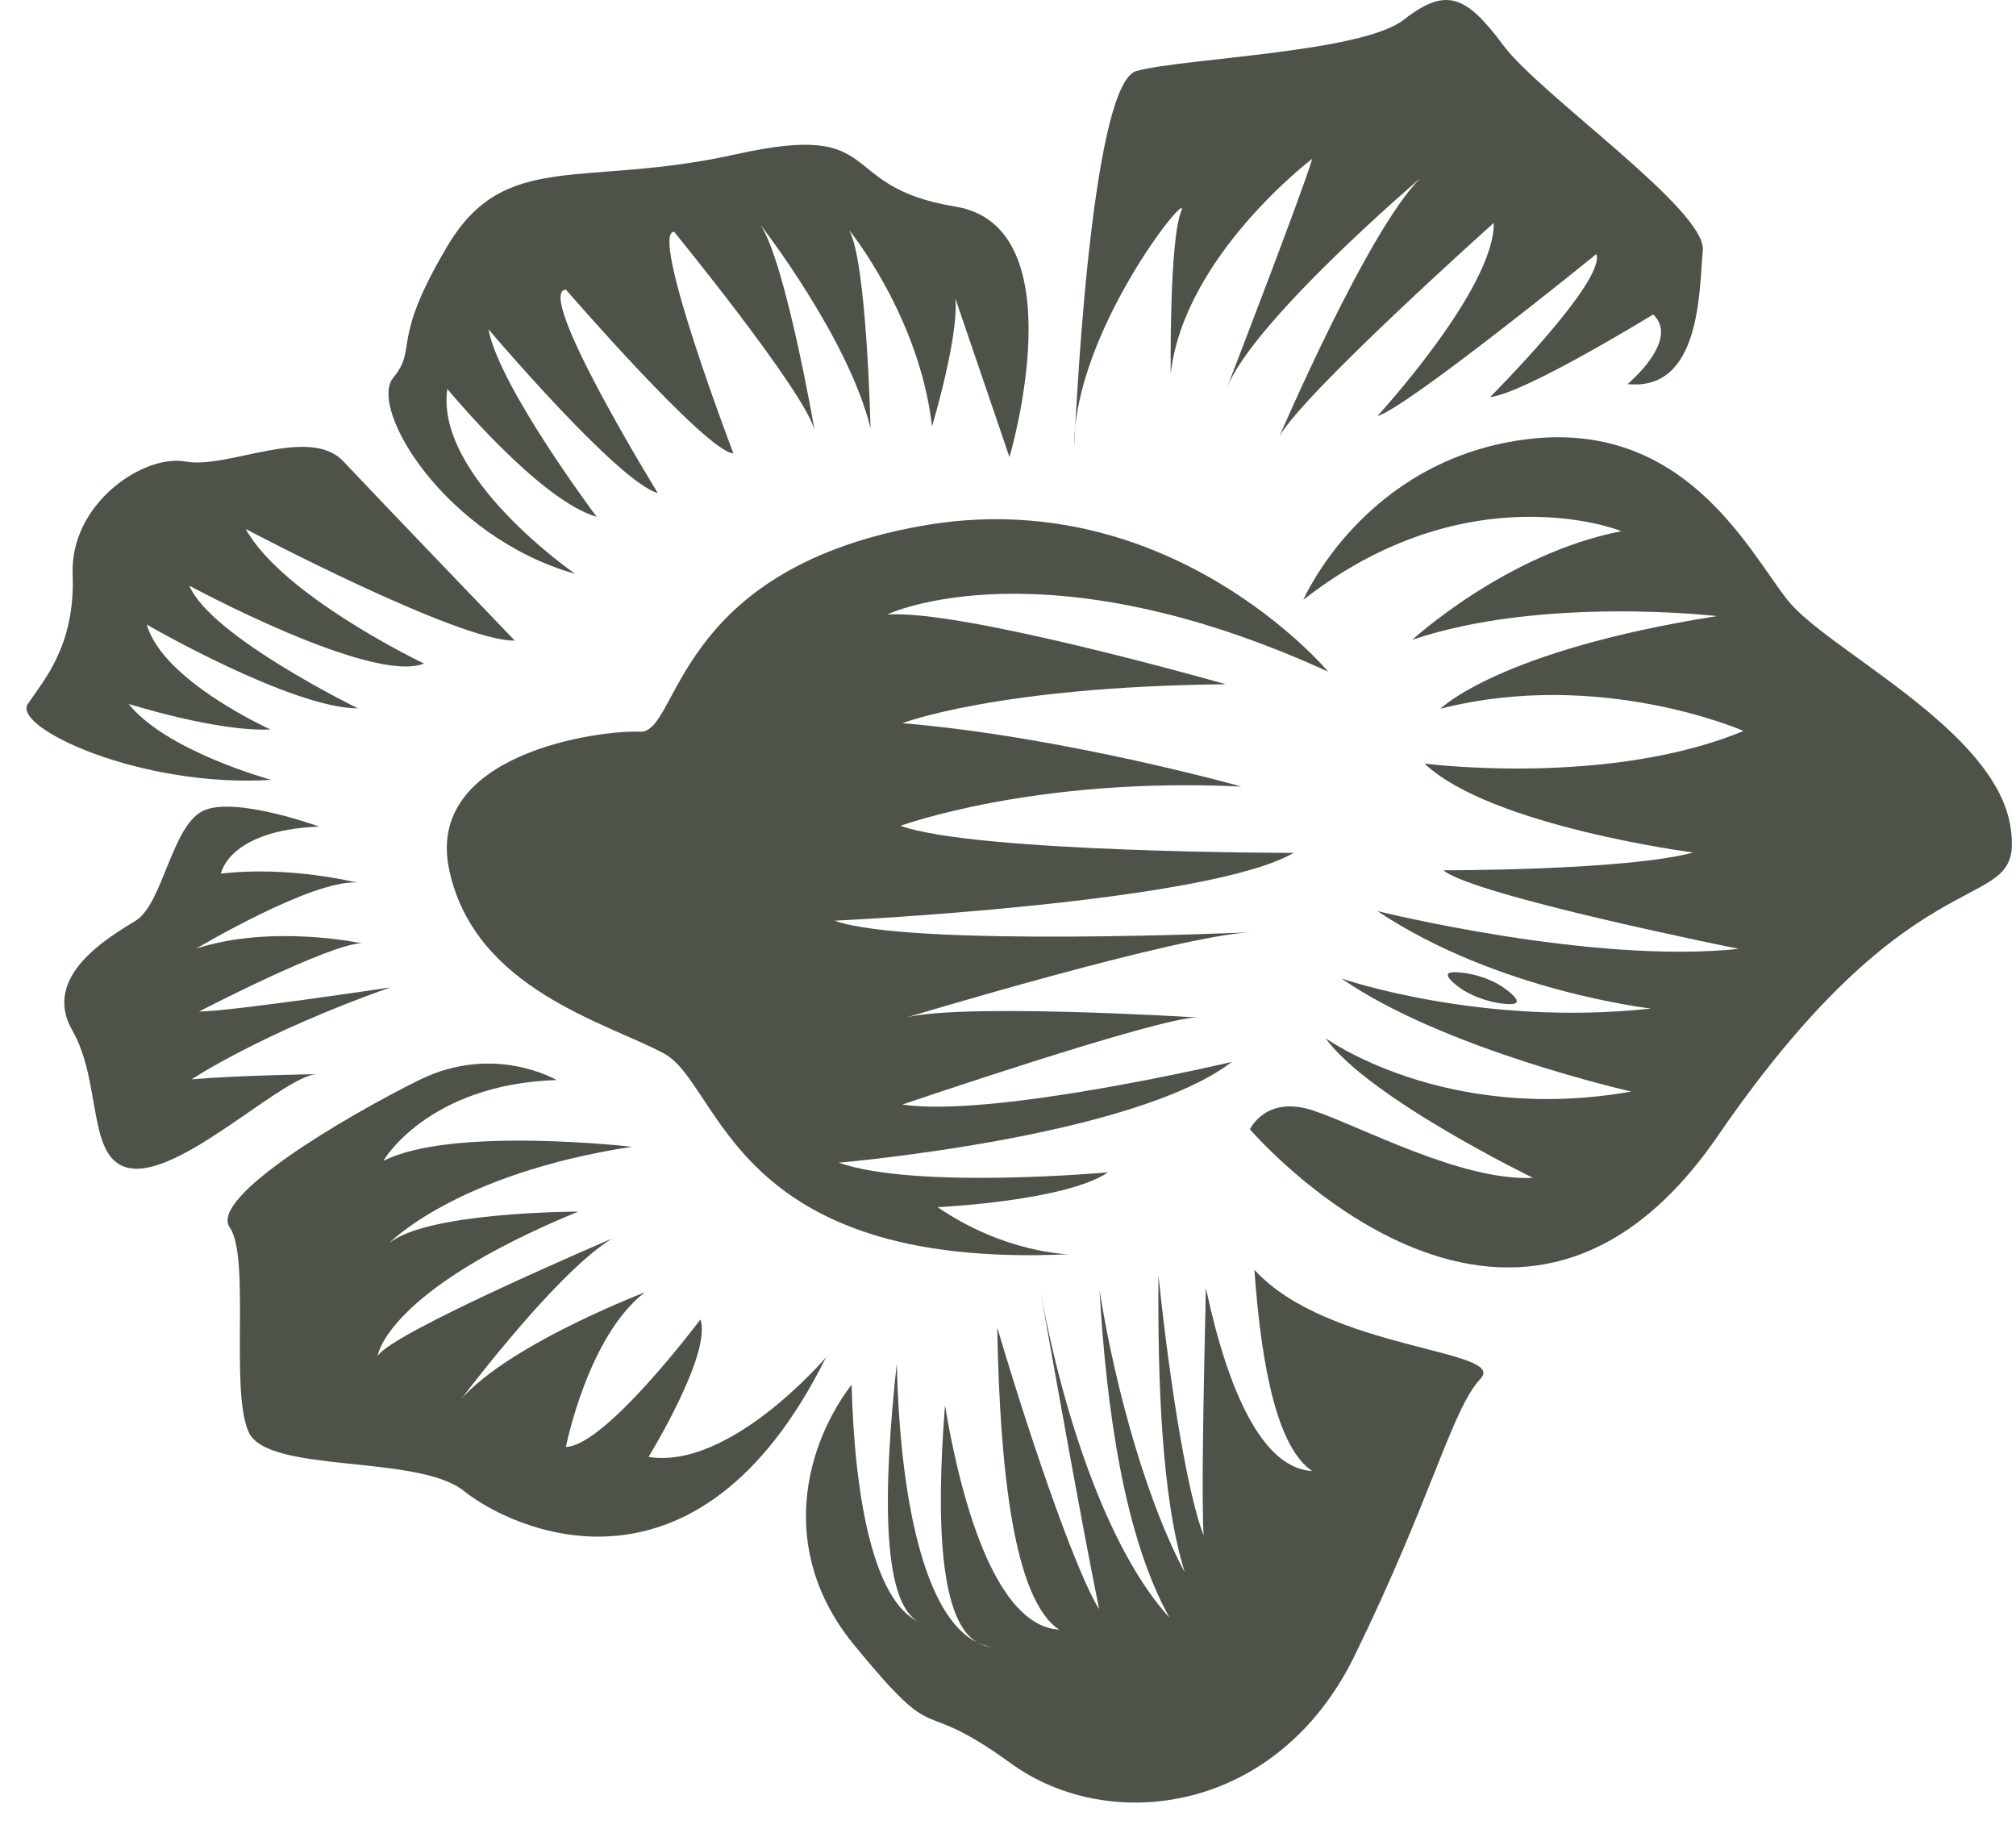
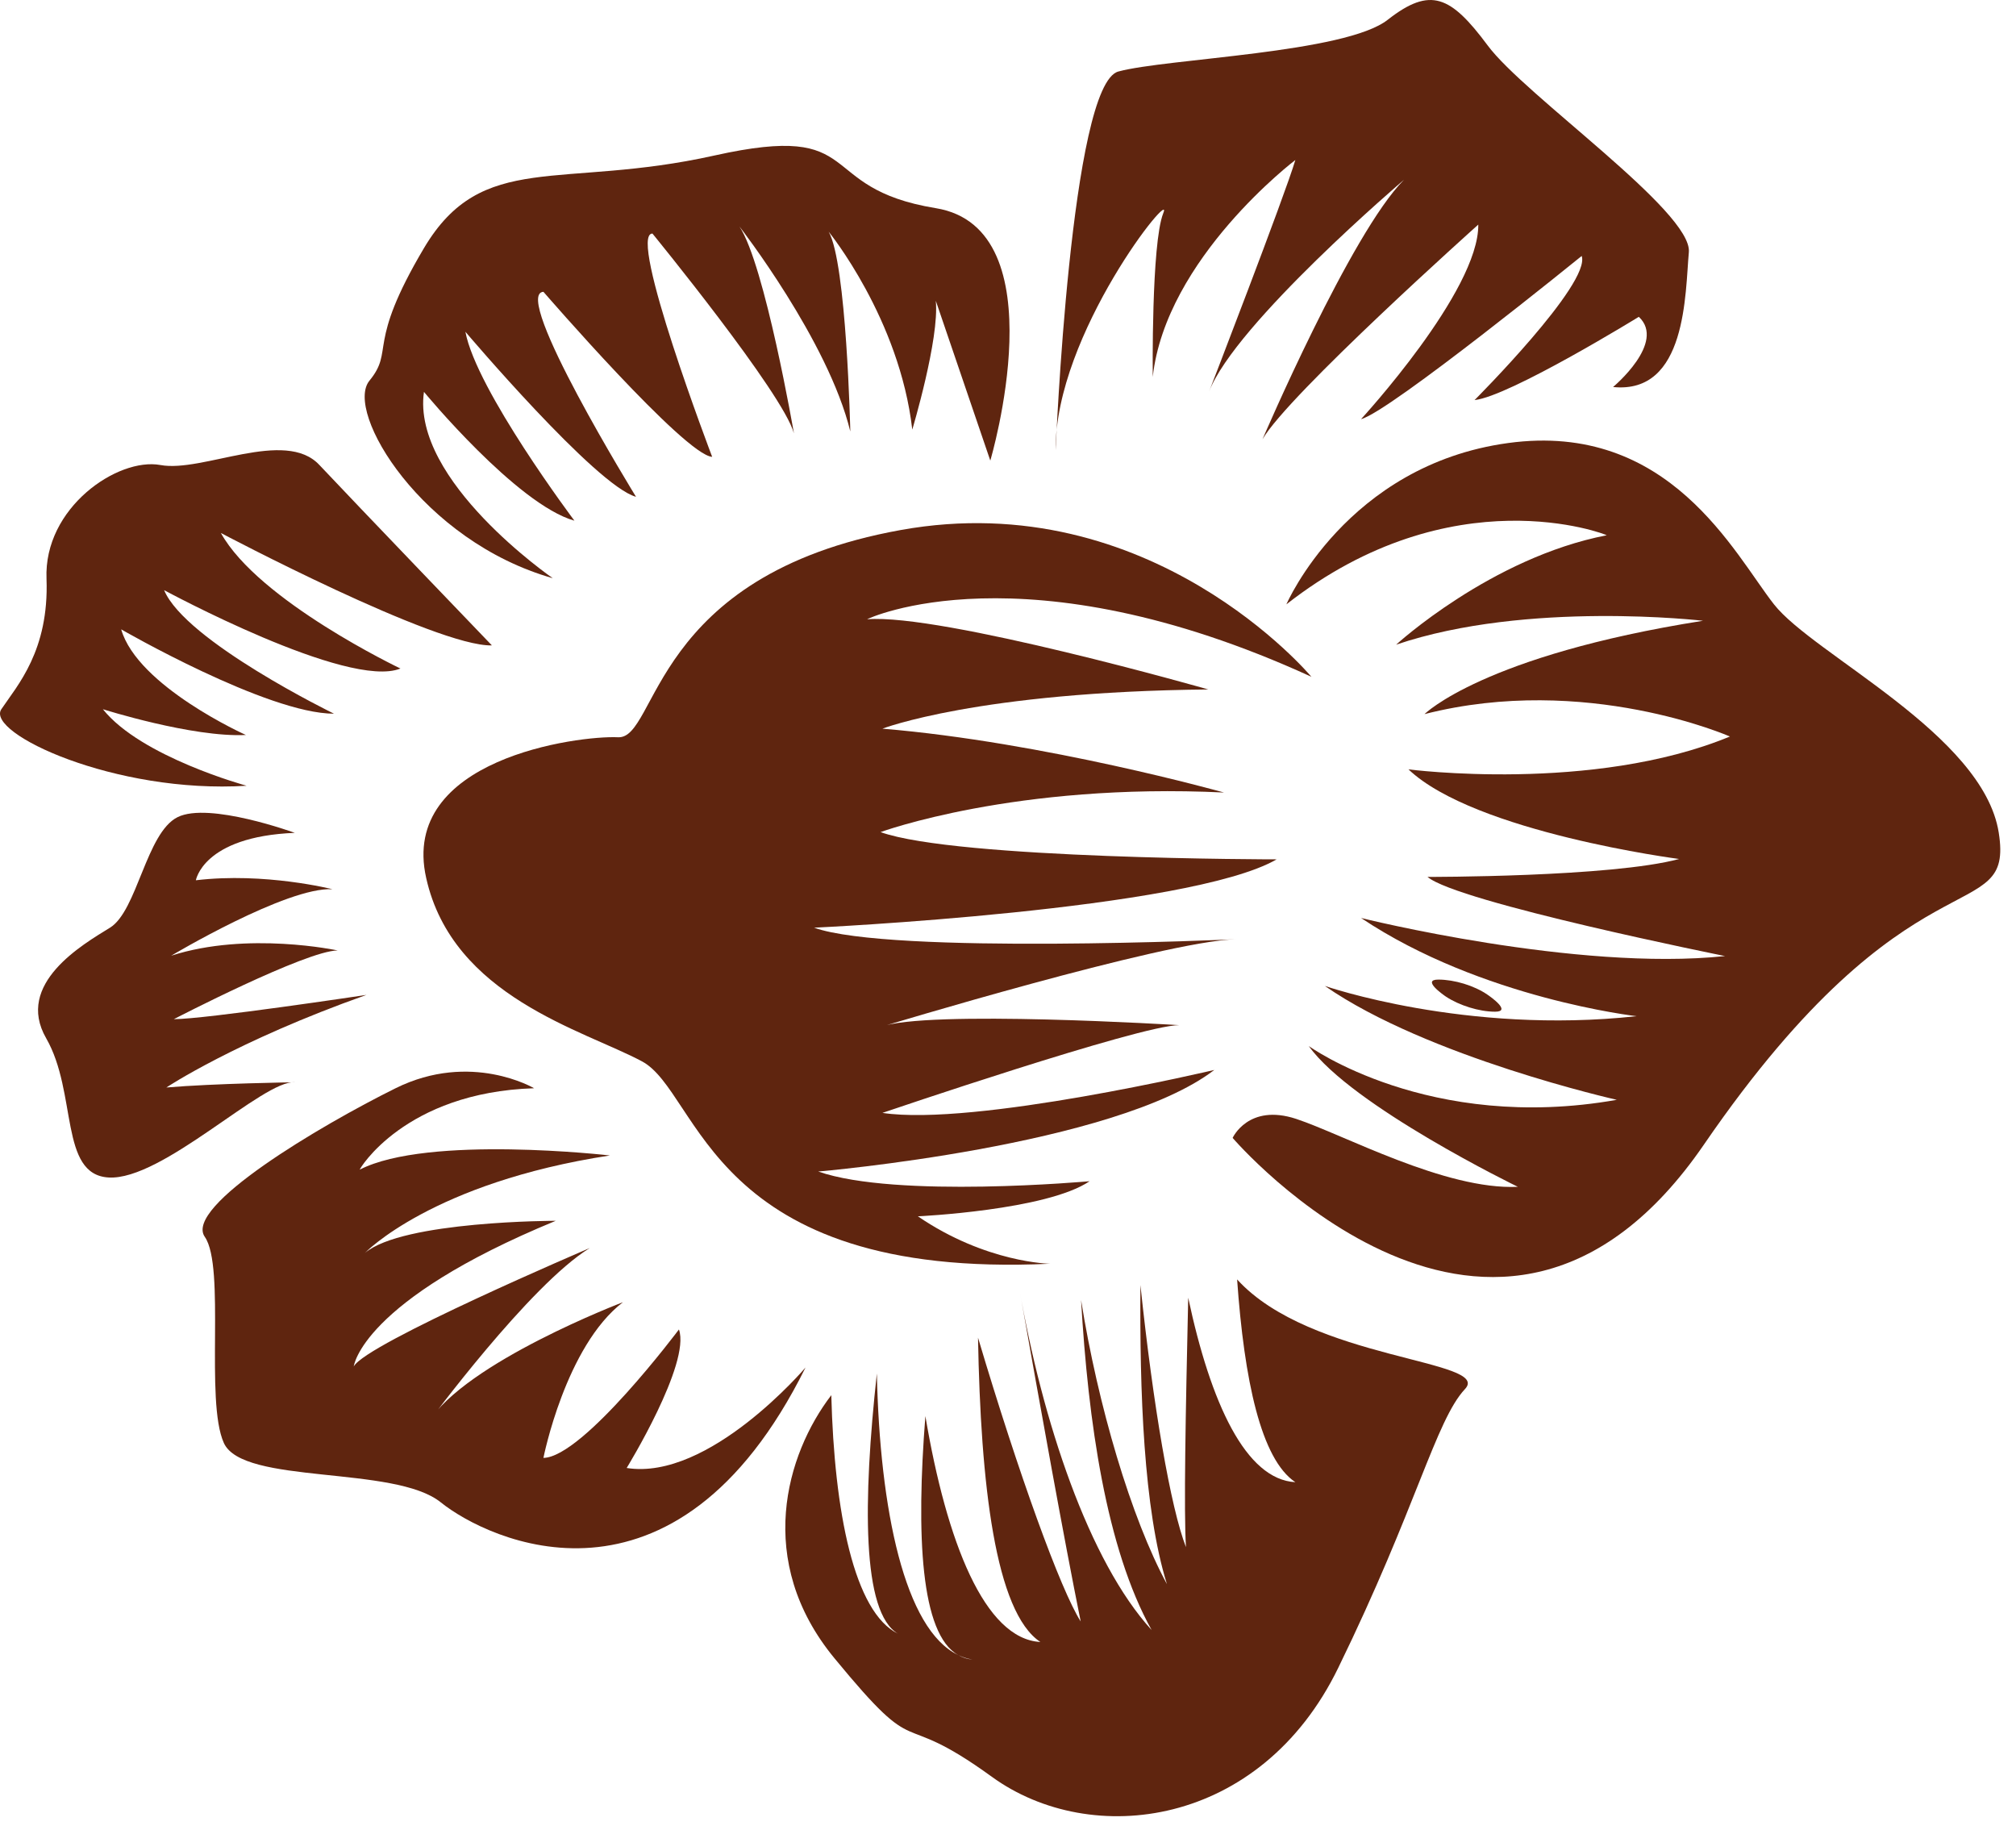
- <svg xmlns="http://www.w3.org/2000/svg" width="66" height="60" viewBox="0 0 66 60" fill="none">
-   <path d="M41.067 41.569C41.298 44.845 41.844 47.417 42.96 48.157C41.346 48.072 40.206 45.585 39.478 42.164C39.393 45.949 39.333 49.115 39.405 50.268C38.908 48.994 38.338 45.67 37.925 41.752C37.901 45.197 38.022 49.018 38.786 51.469C37.622 49.322 36.542 45.658 35.996 42.237C36.227 46.18 36.809 50.304 38.289 52.961C36.251 50.729 34.734 46.18 33.982 41.824C34.71 45.925 35.426 49.916 35.984 52.682C35.329 51.651 33.97 47.902 32.648 43.462C32.733 48.218 33.206 52.379 34.674 53.349C32.866 53.252 31.629 50.11 30.937 46.01C30.634 49.88 30.779 53.095 32.005 53.774C32.15 53.847 32.308 53.895 32.466 53.92C32.296 53.908 32.15 53.859 32.005 53.774C30.258 52.949 29.457 49.043 29.36 44.627C28.911 48.739 28.863 52.403 30.052 53.083C28.62 52.391 27.977 49.115 27.88 45.33C26.412 47.247 25.381 50.717 27.977 53.871C30.889 57.414 29.87 55.388 33.097 57.729C36.324 60.071 41.832 59.379 44.355 54.187C46.891 48.994 47.522 46.155 48.468 45.136C49.39 44.178 43.457 44.202 41.067 41.569Z" fill="#4E534A" />
-   <path d="M49.45 32.871C49.996 32.871 49.305 32.386 49.196 32.313C48.771 32.022 48.128 31.828 47.606 31.828C47.06 31.828 47.752 32.313 47.861 32.386C48.286 32.665 48.929 32.871 49.45 32.871Z" fill="#4E534A" />
-   <path d="M42.669 19.635C42.669 19.635 44.622 15.11 49.875 14.394C55.116 13.678 57.227 17.997 58.513 19.635C59.799 21.273 65.307 23.857 65.816 27.048C66.326 30.238 62.989 27.351 56.244 37.178C49.511 47.005 40.922 36.971 40.922 36.971C40.922 36.971 41.431 35.843 42.984 36.353C44.525 36.862 47.825 38.67 50.19 38.561C50.19 38.561 44.792 35.94 43.397 33.987C43.397 33.987 47.303 36.814 53.405 35.734C53.405 35.734 47.255 34.351 43.918 32.034C43.918 32.034 48.492 33.623 54.048 33.017C54.048 33.017 49.014 32.446 45.095 29.826C45.095 29.826 52.095 31.573 56.924 31.063C56.924 31.063 48.225 29.316 47.255 28.491C47.255 28.491 53.223 28.503 55.431 27.909C55.431 27.909 48.795 27.048 46.636 24.997C46.636 24.997 52.617 25.774 57.081 23.93C57.081 23.93 52.398 21.867 47.157 23.202C47.157 23.202 49.062 21.297 56.208 20.169C56.208 20.169 50.494 19.502 46.235 20.945C46.235 20.945 49.317 18.119 53.078 17.391C53.066 17.366 48.067 15.413 42.669 19.635Z" fill="#4E534A" />
-   <path d="M43.482 21.989C43.482 21.989 38.277 15.753 30.137 17.221C21.996 18.689 22.251 24.015 20.953 23.954C19.655 23.893 13.844 24.658 14.717 28.528C15.578 32.386 19.825 33.465 21.729 34.484C23.634 35.504 23.901 41.582 34.989 41.06C34.989 41.06 32.915 41.036 30.695 39.519C30.695 39.519 34.88 39.325 36.275 38.379C36.275 38.379 29.991 38.949 27.455 38.063C27.455 38.063 37.1 37.238 40.327 34.764C40.327 34.764 32.526 36.608 29.542 36.159C29.542 36.159 37.913 33.308 39.187 33.308C39.187 33.308 30.937 32.798 29.481 33.368C29.481 33.368 38.677 30.578 41.019 30.517C41.019 30.517 29.797 31.027 27.322 30.141C27.322 30.141 39.502 29.571 42.353 27.921C42.353 27.921 31.956 27.921 29.481 27.035C29.481 27.035 33.861 25.422 40.643 25.75C40.643 25.75 34.807 24.112 29.542 23.675C29.542 23.675 32.648 22.474 40.133 22.401C40.133 22.401 31.459 19.926 29.045 20.12C29.045 20.108 34.128 17.706 43.482 21.989Z" fill="#4E534A" />
-   <path d="M35.171 14.625C35.171 14.625 35.657 2.735 37.209 2.323C38.774 1.898 44.598 1.728 45.969 0.637C47.352 -0.443 48.007 -0.14 49.208 1.474C50.409 3.099 55.868 6.872 55.747 8.195C55.626 9.517 55.686 12.817 53.284 12.574C53.284 12.574 55.019 11.131 54.121 10.294C54.121 10.294 49.924 12.878 48.783 12.999C48.783 12.999 52.568 9.214 52.265 8.316C52.265 8.316 46.017 13.387 45.095 13.618C45.095 13.618 48.929 9.456 48.904 7.297C48.904 7.297 42.717 12.829 41.892 14.273C41.892 14.273 44.768 7.564 46.49 5.841C46.49 5.841 41.007 10.512 40.157 12.72C40.157 12.72 42.62 6.351 42.96 5.198C42.96 5.198 38.75 8.389 38.326 12.247C38.326 12.247 38.277 7.916 38.665 6.933C39.066 5.987 35.135 10.852 35.171 14.625Z" fill="#4E534A" />
-   <path d="M10.447 27.06C10.447 27.06 7.656 26.041 6.637 26.55C5.618 27.06 5.327 29.595 4.441 30.141C3.556 30.687 1.348 31.961 2.367 33.732C3.386 35.504 2.791 38.16 4.393 38.258C6.14 38.367 9.427 35.079 10.447 35.164C10.447 35.164 7.826 35.2 6.273 35.334C6.273 35.334 8.53 33.829 12.776 32.325C12.776 32.325 7.535 33.114 6.516 33.114C6.516 33.114 10.823 30.881 11.842 30.881C11.842 30.881 8.918 30.25 6.431 31.051C6.431 31.051 10.192 28.807 11.672 28.892C11.672 28.892 9.476 28.334 7.232 28.601C7.232 28.625 7.438 27.181 10.447 27.06Z" fill="#4E534A" />
-   <path d="M16.852 20.97C16.852 20.97 12.376 16.311 11.247 15.11C10.131 13.909 7.45 15.365 6.079 15.11C4.696 14.855 2.282 16.493 2.379 18.81C2.464 21.139 1.433 22.268 0.911 23.044C0.389 23.821 4.611 25.798 8.882 25.531C8.882 25.531 5.448 24.597 4.211 23.044C4.211 23.044 7.122 23.966 8.857 23.881C8.857 23.881 5.339 22.304 4.805 20.448C4.805 20.448 9.549 23.19 11.72 23.19C11.72 23.19 6.892 20.836 6.2 19.174C6.2 19.174 12.181 22.413 13.88 21.722C13.88 21.722 9.27 19.526 8.044 17.318C8.044 17.318 15.044 21.018 16.852 20.97Z" fill="#4E534A" />
-   <path d="M18.223 35.358C18.223 35.358 16.173 34.145 13.722 35.358C11.271 36.571 6.831 39.204 7.523 40.186C8.202 41.169 7.523 45.512 8.141 46.883C8.76 48.254 13.686 47.599 15.19 48.812C16.694 50.025 22.797 52.986 27.043 44.433C27.043 44.433 23.913 48.121 21.232 47.696C21.232 47.696 23.318 44.299 22.93 43.195C22.93 43.195 19.824 47.344 18.526 47.368C18.526 47.368 19.242 43.741 21.11 42.309C21.11 42.309 15.979 44.263 14.778 46.228C14.778 46.228 18.077 41.752 20.031 40.55C20.031 40.55 12.752 43.656 12.363 44.396C12.363 44.396 12.594 42.273 18.927 39.665C18.927 39.665 13.965 39.665 12.727 40.708C12.727 40.708 14.911 38.427 20.686 37.542C20.686 37.542 14.778 36.862 12.557 38.003C12.533 38.003 14.013 35.491 18.223 35.358Z" fill="#4E534A" />
-   <path d="M33.048 14.964C33.048 14.964 35.293 7.418 31.277 6.763C27.261 6.108 29.093 3.936 24.083 5.053C19.072 6.169 16.537 4.871 14.644 8.061C12.752 11.252 13.698 11.361 12.873 12.368C12.048 13.375 14.584 17.585 18.83 18.786C18.83 18.786 14.232 15.619 14.644 12.732C14.644 12.732 17.653 16.384 19.533 16.918C19.533 16.918 16.343 12.671 15.991 10.779C15.991 10.779 20.237 15.789 21.535 16.141C21.535 16.141 17.471 9.541 18.526 9.481C18.526 9.481 23.124 14.794 24.01 14.843C24.01 14.843 21.244 7.588 22.069 7.588C22.069 7.588 26.315 12.781 26.667 14.079C26.667 14.079 25.721 8.595 24.896 7.358C24.896 7.358 27.783 11.07 28.499 14.018C28.499 14.018 28.377 8.534 27.795 7.527C27.795 7.527 30.1 10.354 30.513 13.957C30.513 13.957 31.398 11.009 31.277 9.772L33.048 14.964Z" fill="#4E534A" />
+ <svg xmlns="http://www.w3.org/2000/svg" width="54" height="49" viewBox="0 0 54 49" fill="none">
+   <path d="M33.137 34.265C33.327 36.965 33.777 39.085 34.697 39.695C33.367 39.625 32.427 37.575 31.827 34.755C31.757 37.875 31.707 40.485 31.767 41.435C31.357 40.385 30.887 37.645 30.547 34.415C30.527 37.255 30.627 40.405 31.257 42.425C30.297 40.655 29.407 37.635 28.957 34.815C29.147 38.065 29.627 41.465 30.847 43.655C29.167 41.815 27.917 38.065 27.297 34.475C27.897 37.855 28.487 41.145 28.947 43.425C28.407 42.575 27.287 39.485 26.197 35.825C26.267 39.745 26.657 43.175 27.867 43.975C26.377 43.895 25.357 41.305 24.787 37.925C24.537 41.115 24.657 43.765 25.667 44.325C25.787 44.385 25.917 44.425 26.047 44.445C25.907 44.435 25.787 44.395 25.667 44.325C24.227 43.645 23.567 40.425 23.487 36.785C23.117 40.175 23.077 43.195 24.057 43.755C22.877 43.185 22.347 40.485 22.267 37.365C21.057 38.945 20.207 41.805 22.347 44.405C24.747 47.325 23.907 45.655 26.567 47.585C29.227 49.515 33.767 48.945 35.847 44.665C37.937 40.385 38.457 38.045 39.237 37.205C39.997 36.415 35.107 36.435 33.137 34.265Z" fill="#5F250F" />
+   <path d="M40.047 27.095C40.496 27.095 39.926 26.695 39.837 26.635C39.486 26.395 38.956 26.235 38.526 26.235C38.077 26.235 38.647 26.635 38.736 26.695C39.087 26.925 39.617 27.095 40.047 27.095Z" fill="#5F250F" />
+   <path d="M34.457 16.185C34.457 16.185 36.067 12.455 40.397 11.865C44.717 11.275 46.457 14.835 47.517 16.185C48.577 17.535 53.117 19.665 53.537 22.295C53.957 24.925 51.207 22.545 45.647 30.645C40.097 38.745 33.017 30.475 33.017 30.475C33.017 30.475 33.437 29.545 34.717 29.965C35.987 30.385 38.707 31.875 40.657 31.785C40.657 31.785 36.207 29.625 35.057 28.015C35.057 28.015 38.277 30.345 43.307 29.455C43.307 29.455 38.237 28.315 35.487 26.405C35.487 26.405 39.257 27.715 43.837 27.215C43.837 27.215 39.687 26.745 36.457 24.585C36.457 24.585 42.227 26.025 46.207 25.605C46.207 25.605 39.037 24.165 38.237 23.485C38.237 23.485 43.157 23.495 44.977 23.005C44.977 23.005 39.507 22.295 37.727 20.605C37.727 20.605 42.657 21.245 46.337 19.725C46.337 19.725 42.477 18.025 38.157 19.125C38.157 19.125 39.727 17.555 45.617 16.625C45.617 16.625 40.907 16.075 37.397 17.265C37.397 17.265 39.937 14.935 43.037 14.335C43.027 14.315 38.907 12.705 34.457 16.185Z" fill="#5F250F" />
+   <path d="M35.126 18.125C35.126 18.125 30.836 12.985 24.126 14.195C17.416 15.405 17.626 19.795 16.556 19.745C15.486 19.695 10.696 20.325 11.416 23.515C12.126 26.695 15.626 27.585 17.196 28.425C18.766 29.265 18.986 34.275 28.126 33.845C28.126 33.845 26.416 33.825 24.586 32.575C24.586 32.575 28.036 32.415 29.186 31.635C29.186 31.635 24.006 32.105 21.916 31.375C21.916 31.375 29.866 30.695 32.526 28.655C32.526 28.655 26.096 30.175 23.636 29.805C23.636 29.805 30.536 27.455 31.586 27.455C31.586 27.455 24.786 27.035 23.586 27.505C23.586 27.505 31.166 25.205 33.096 25.155C33.096 25.155 23.846 25.575 21.806 24.845C21.806 24.845 31.846 24.375 34.196 23.015C34.196 23.015 25.626 23.015 23.586 22.285C23.586 22.285 27.196 20.955 32.786 21.225C32.786 21.225 27.976 19.875 23.636 19.515C23.636 19.515 26.196 18.525 32.366 18.465C32.366 18.465 25.216 16.425 23.226 16.585C23.226 16.575 27.416 14.595 35.126 18.125Z" fill="#5F250F" />
+   <path d="M28.277 12.055C28.277 12.055 28.677 2.255 29.957 1.915C31.247 1.565 36.047 1.425 37.177 0.525C38.317 -0.365 38.857 -0.115 39.847 1.215C40.837 2.555 45.337 5.665 45.237 6.755C45.137 7.845 45.187 10.565 43.207 10.365C43.207 10.365 44.637 9.175 43.897 8.485C43.897 8.485 40.437 10.615 39.497 10.715C39.497 10.715 42.617 7.595 42.367 6.855C42.367 6.855 37.217 11.035 36.457 11.225C36.457 11.225 39.617 7.795 39.597 6.015C39.597 6.015 34.497 10.575 33.817 11.765C33.817 11.765 36.187 6.235 37.607 4.815C37.607 4.815 33.087 8.665 32.387 10.485C32.387 10.485 34.417 5.235 34.697 4.285C34.697 4.285 31.227 6.915 30.877 10.095C30.877 10.095 30.837 6.525 31.157 5.715C31.487 4.935 28.247 8.945 28.277 12.055Z" fill="#5F250F" />
+   <path d="M7.896 22.305C7.896 22.305 5.596 21.465 4.756 21.885C3.916 22.305 3.676 24.395 2.946 24.845C2.216 25.295 0.396 26.345 1.236 27.805C2.076 29.265 1.586 31.455 2.906 31.535C4.346 31.625 7.056 28.915 7.896 28.985C7.896 28.985 5.736 29.015 4.456 29.125C4.456 29.125 6.316 27.885 9.816 26.645C9.816 26.645 5.496 27.295 4.656 27.295C4.656 27.295 8.206 25.455 9.046 25.455C9.046 25.455 6.636 24.935 4.586 25.595C4.586 25.595 7.686 23.745 8.906 23.815C8.906 23.815 7.096 23.355 5.246 23.575C5.246 23.595 5.416 22.405 7.896 22.305Z" fill="#5F250F" />
+   <path d="M13.176 17.285C13.176 17.285 9.486 13.444 8.556 12.454C7.636 11.464 5.426 12.665 4.296 12.454C3.156 12.245 1.166 13.595 1.246 15.505C1.316 17.424 0.466 18.355 0.036 18.994C-0.394 19.634 3.086 21.265 6.606 21.044C6.606 21.044 3.776 20.274 2.756 18.994C2.756 18.994 5.156 19.755 6.586 19.684C6.586 19.684 3.686 18.384 3.246 16.855C3.246 16.855 7.156 19.114 8.946 19.114C8.946 19.114 4.966 17.174 4.396 15.805C4.396 15.805 9.326 18.474 10.726 17.904C10.726 17.904 6.926 16.095 5.916 14.274C5.916 14.274 11.686 17.325 13.176 17.285Z" fill="#5F250F" />
+   <path d="M14.306 29.145C14.306 29.145 12.616 28.145 10.596 29.145C8.576 30.145 4.916 32.315 5.486 33.125C6.046 33.935 5.486 37.515 5.996 38.645C6.506 39.775 10.566 39.235 11.806 40.235C13.046 41.235 18.076 43.675 21.576 36.625C21.576 36.625 18.996 39.665 16.786 39.315C16.786 39.315 18.506 36.515 18.186 35.605C18.186 35.605 15.626 39.025 14.556 39.045C14.556 39.045 15.146 36.055 16.686 34.875C16.686 34.875 12.456 36.485 11.466 38.105C11.466 38.105 14.186 34.415 15.796 33.425C15.796 33.425 9.796 35.985 9.476 36.595C9.476 36.595 9.666 34.845 14.886 32.695C14.886 32.695 10.796 32.695 9.776 33.555C9.776 33.555 11.576 31.675 16.336 30.945C16.336 30.945 11.466 30.385 9.636 31.325C9.616 31.325 10.836 29.255 14.306 29.145Z" fill="#5F250F" />
+   <path d="M26.526 12.335C26.526 12.335 28.376 6.115 25.066 5.575C21.756 5.035 23.266 3.245 19.136 4.165C15.006 5.085 12.916 4.015 11.356 6.645C9.796 9.275 10.576 9.365 9.896 10.195C9.216 11.025 11.306 14.495 14.806 15.485C14.806 15.485 11.016 12.875 11.356 10.495C11.356 10.495 13.836 13.505 15.386 13.945C15.386 13.945 12.756 10.445 12.466 8.885C12.466 8.885 15.966 13.015 17.036 13.305C17.036 13.305 13.686 7.865 14.556 7.815C14.556 7.815 18.346 12.195 19.076 12.235C19.076 12.235 16.796 6.255 17.476 6.255C17.476 6.255 20.976 10.535 21.266 11.605C21.266 11.605 20.486 7.085 19.806 6.065C19.806 6.065 22.186 9.125 22.776 11.555C22.776 11.555 22.676 7.035 22.196 6.205C22.196 6.205 24.096 8.535 24.436 11.505C24.436 11.505 25.166 9.075 25.066 8.055L26.526 12.335Z" fill="#5F250F" />
</svg>
